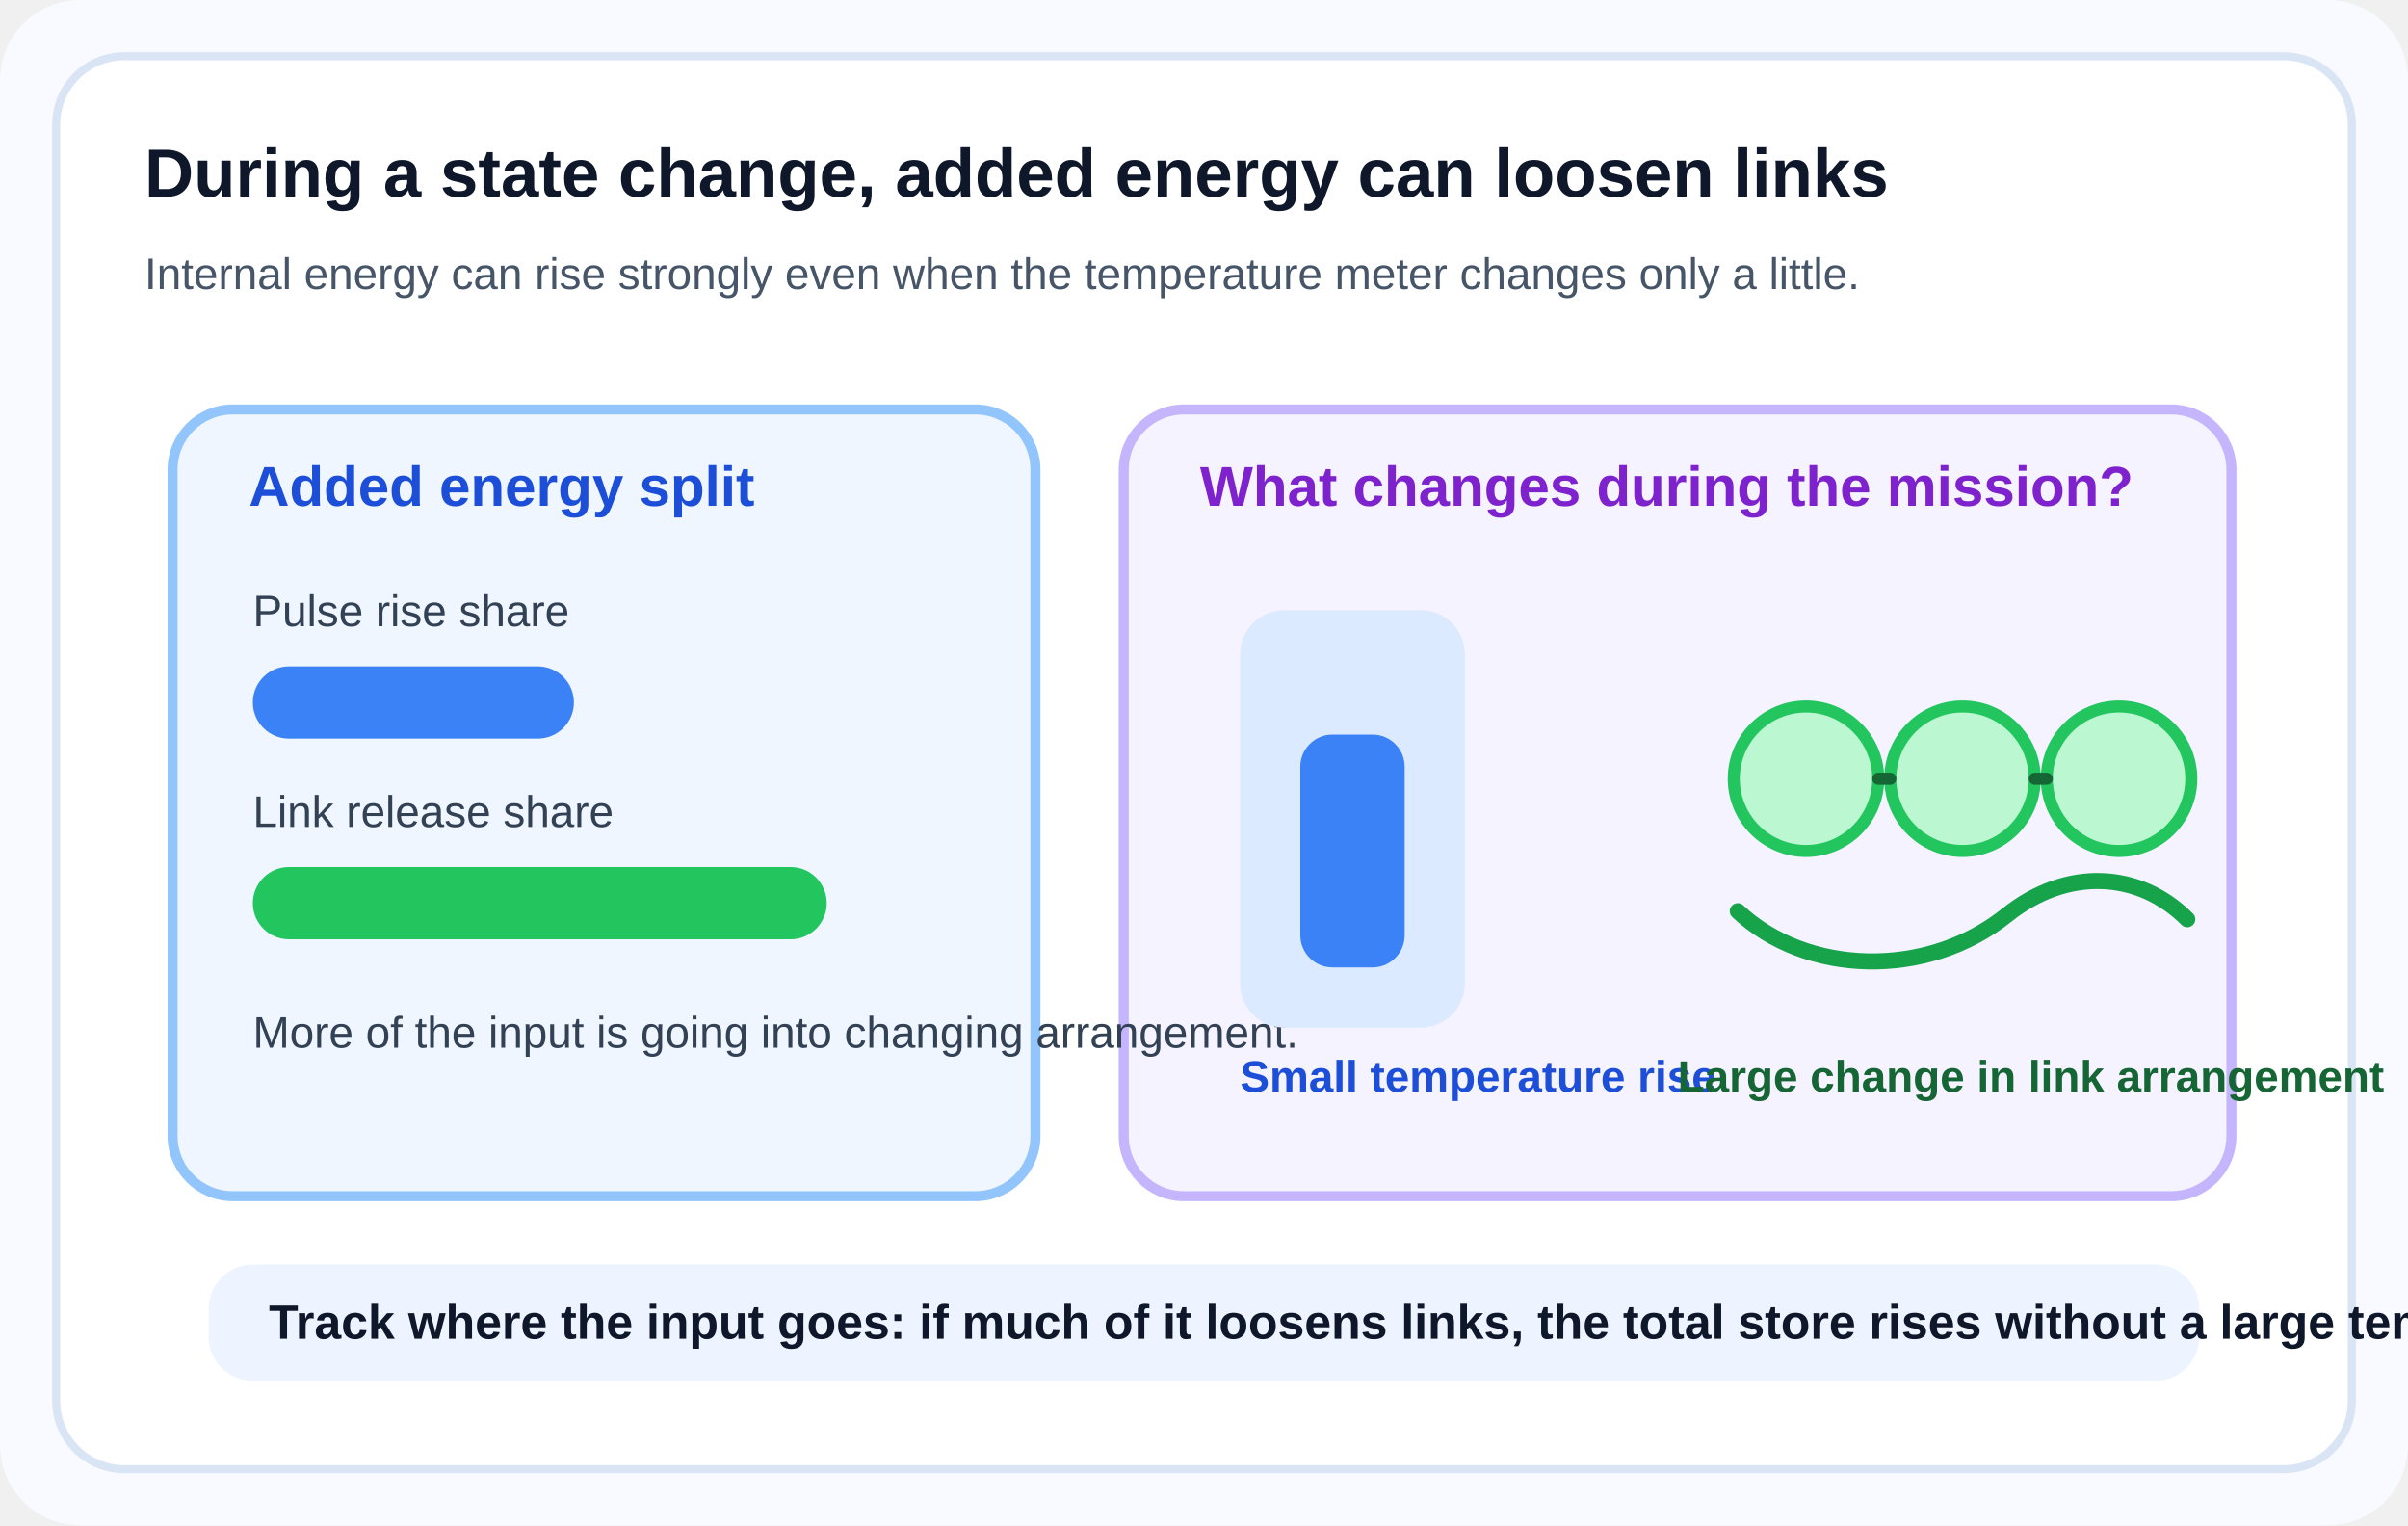
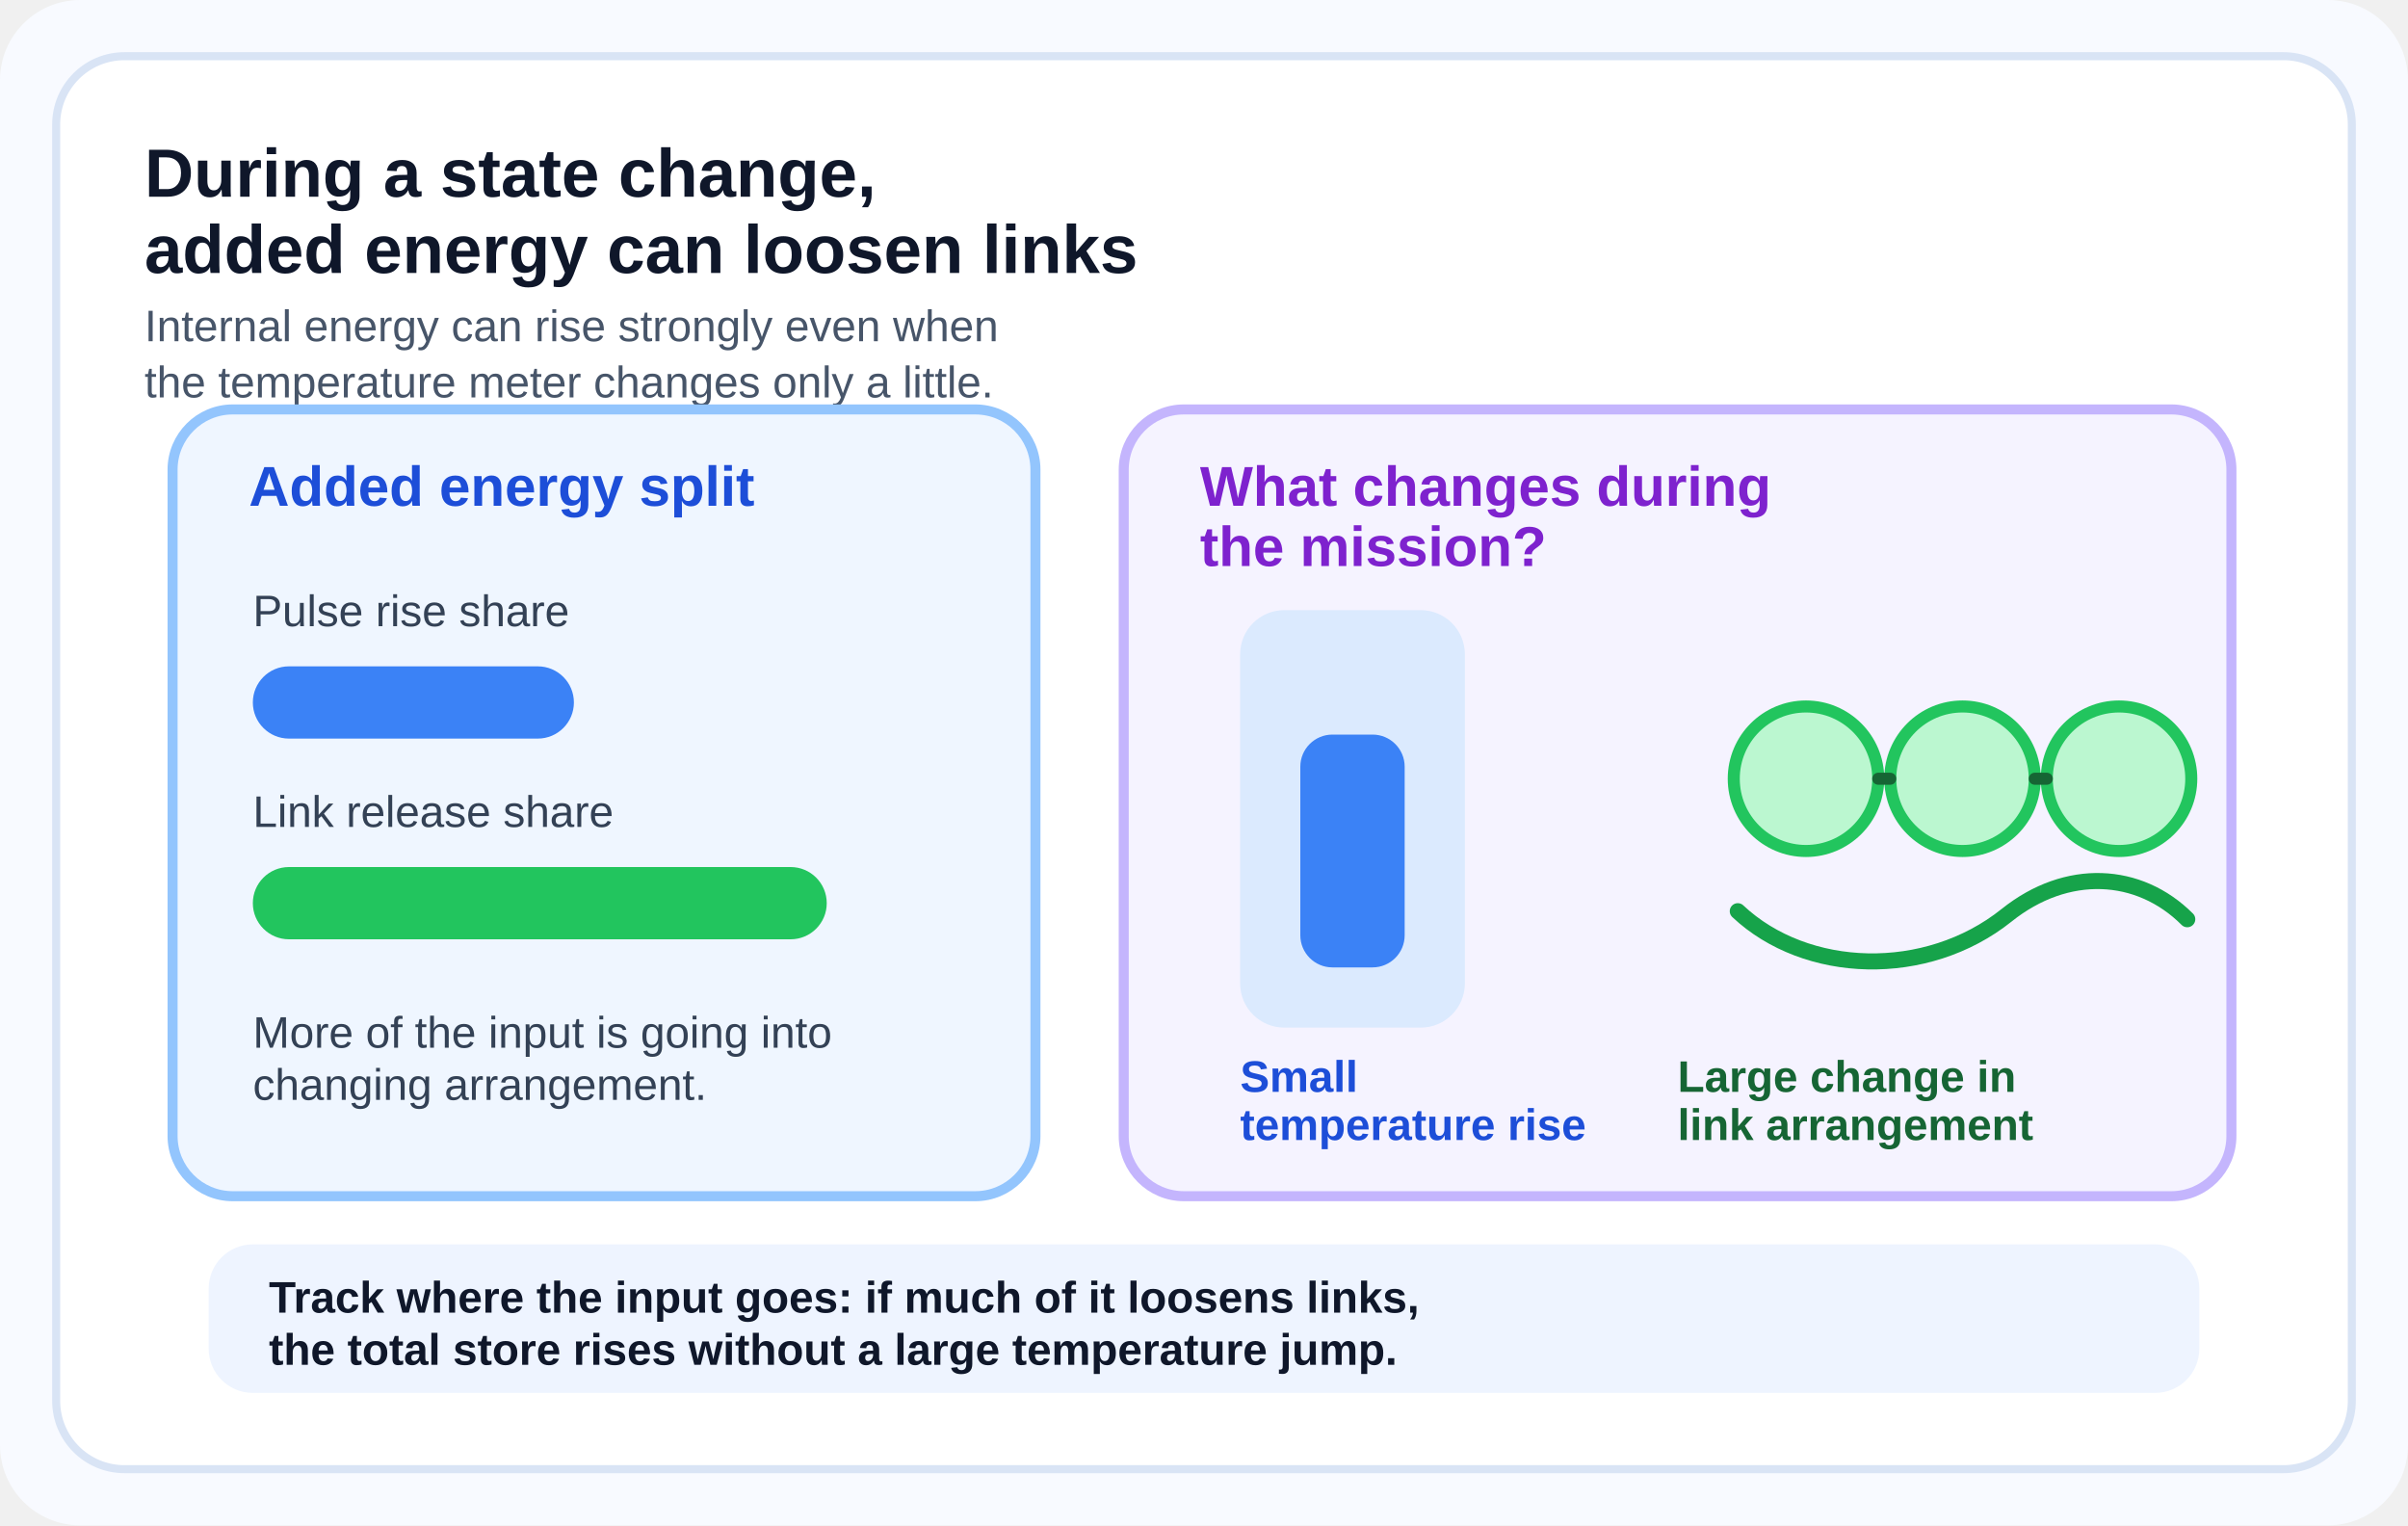
<svg xmlns="http://www.w3.org/2000/svg" width="1200" height="760" viewBox="0 0 1200 760" fill="none">
  <rect width="1200" height="760" rx="40" fill="#F8FAFF" />
  <rect x="28" y="28" width="1144" height="704" rx="34" fill="#FFFFFF" stroke="#D9E4F5" stroke-width="4" />
  <text x="72" y="98" fill="#0F172A" font-family="Arial, Helvetica, sans-serif" font-size="34" font-weight="700">
-     During a state change, added energy can loosen links
+     <tspan x="72" dy="0">During a state change,</tspan>
+     <tspan x="72" dy="38">added energy can loosen links</tspan>
  </text>
-   <text x="72" y="144" fill="#475569" font-family="Arial, Helvetica, sans-serif" font-size="22">
-     Internal energy can rise strongly even when the temperature meter changes only a little.
+   <text x="72" y="170" fill="#475569" font-family="Arial, Helvetica, sans-serif" font-size="22">
+     <tspan x="72" dy="0">Internal energy can rise strongly even when</tspan>
+     <tspan x="72" dy="28">the temperature meter changes only a little.</tspan>
  </text>
  <rect x="86" y="204" width="430" height="392" rx="30" fill="#EFF6FF" stroke="#93C5FD" stroke-width="5" />
  <rect x="560" y="204" width="552" height="392" rx="30" fill="#F5F3FF" stroke="#C4B5FD" stroke-width="5" />
  <text x="124" y="252" fill="#1D4ED8" font-family="Arial, Helvetica, sans-serif" font-size="28" font-weight="700">Added energy split</text>
-   <text x="598" y="252" fill="#7E22CE" font-family="Arial, Helvetica, sans-serif" font-size="28" font-weight="700">What changes during the mission?</text>
+   <text x="598" y="252" fill="#7E22CE" font-family="Arial, Helvetica, sans-serif" font-size="28" font-weight="700">
+     <tspan x="598" dy="0">What changes during</tspan>
+     <tspan x="598" dy="30">the mission?</tspan>
+   </text>
  <text x="126" y="312" fill="#334155" font-family="Arial, Helvetica, sans-serif" font-size="22">Pulse rise share</text>
  <rect x="126" y="332" width="160" height="36" rx="18" fill="#3B82F6" />
  <text x="126" y="412" fill="#334155" font-family="Arial, Helvetica, sans-serif" font-size="22">Link release share</text>
  <rect x="126" y="432" width="286" height="36" rx="18" fill="#22C55E" />
  <text x="126" y="522" fill="#334155" font-family="Arial, Helvetica, sans-serif" font-size="22">
-     More of the input is going into changing arrangement.
+     <tspan x="126" dy="0">More of the input is going into</tspan>
+     <tspan x="126" dy="26">changing arrangement.</tspan>
  </text>
  <rect x="618" y="304" width="112" height="208" rx="22" fill="#DBEAFE" />
  <rect x="648" y="366" width="52" height="116" rx="16" fill="#3B82F6" />
-   <text x="618" y="544" fill="#1D4ED8" font-family="Arial, Helvetica, sans-serif" font-size="22" font-weight="700">Small temperature rise</text>
+   <text x="618" y="544" fill="#1D4ED8" font-family="Arial, Helvetica, sans-serif" font-size="22" font-weight="700">
+     <tspan x="618" dy="0">Small</tspan>
+     <tspan x="618" dy="24">temperature rise</tspan>
+   </text>
  <circle cx="900" cy="388" r="36" fill="#BBF7D0" stroke="#22C55E" stroke-width="6" />
  <circle cx="978" cy="388" r="36" fill="#BBF7D0" stroke="#22C55E" stroke-width="6" />
  <circle cx="1056" cy="388" r="36" fill="#BBF7D0" stroke="#22C55E" stroke-width="6" />
  <path d="M936 388H942" stroke="#166534" stroke-width="6" stroke-linecap="round" />
  <path d="M1014 388H1020" stroke="#166534" stroke-width="6" stroke-linecap="round" />
  <path d="M866 454C900 486 960 488 1000 456C1030 432 1066 434 1090 458" stroke="#16A34A" stroke-width="8" stroke-linecap="round" />
-   <text x="836" y="544" fill="#166534" font-family="Arial, Helvetica, sans-serif" font-size="22" font-weight="700">Large change in link arrangement</text>
-   <rect x="104" y="630" width="992" height="58" rx="22" fill="#EEF4FF" />
-   <text x="134" y="667" fill="#0F172A" font-family="Arial, Helvetica, sans-serif" font-size="24" font-weight="700">
-     Track where the input goes: if much of it loosens links, the total store rises without a large temperature jump.
+   <text x="836" y="544" fill="#166534" font-family="Arial, Helvetica, sans-serif" font-size="22" font-weight="700">
+     <tspan x="836" dy="0">Large change in</tspan>
+     <tspan x="836" dy="24">link arrangement</tspan>
+   </text>
+   <rect x="104" y="620" width="992" height="74" rx="22" fill="#EEF4FF" />
+   <text x="134" y="654" fill="#0F172A" font-family="Arial, Helvetica, sans-serif" font-size="22" font-weight="700">
+     <tspan x="134" dy="0">Track where the input goes: if much of it loosens links,</tspan>
+     <tspan x="134" dy="26">the total store rises without a large temperature jump.</tspan>
  </text>
</svg>
